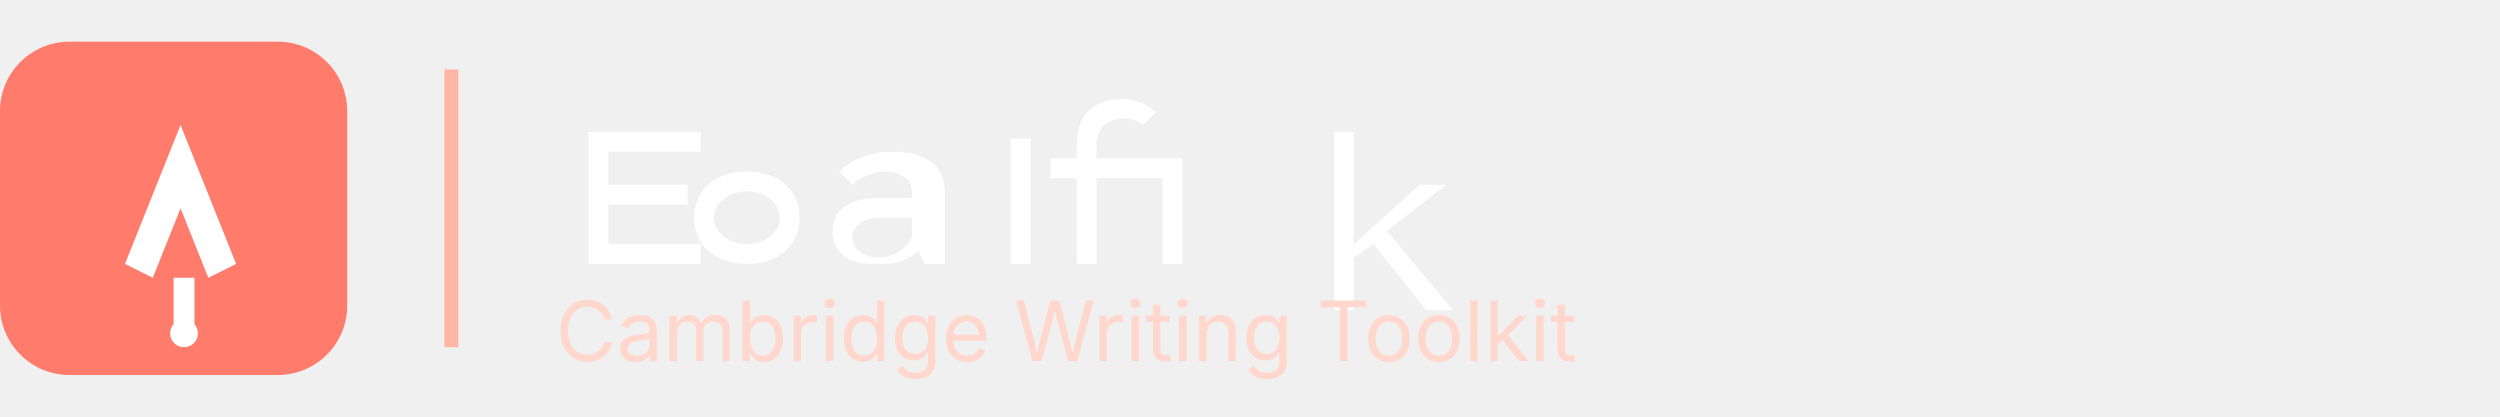
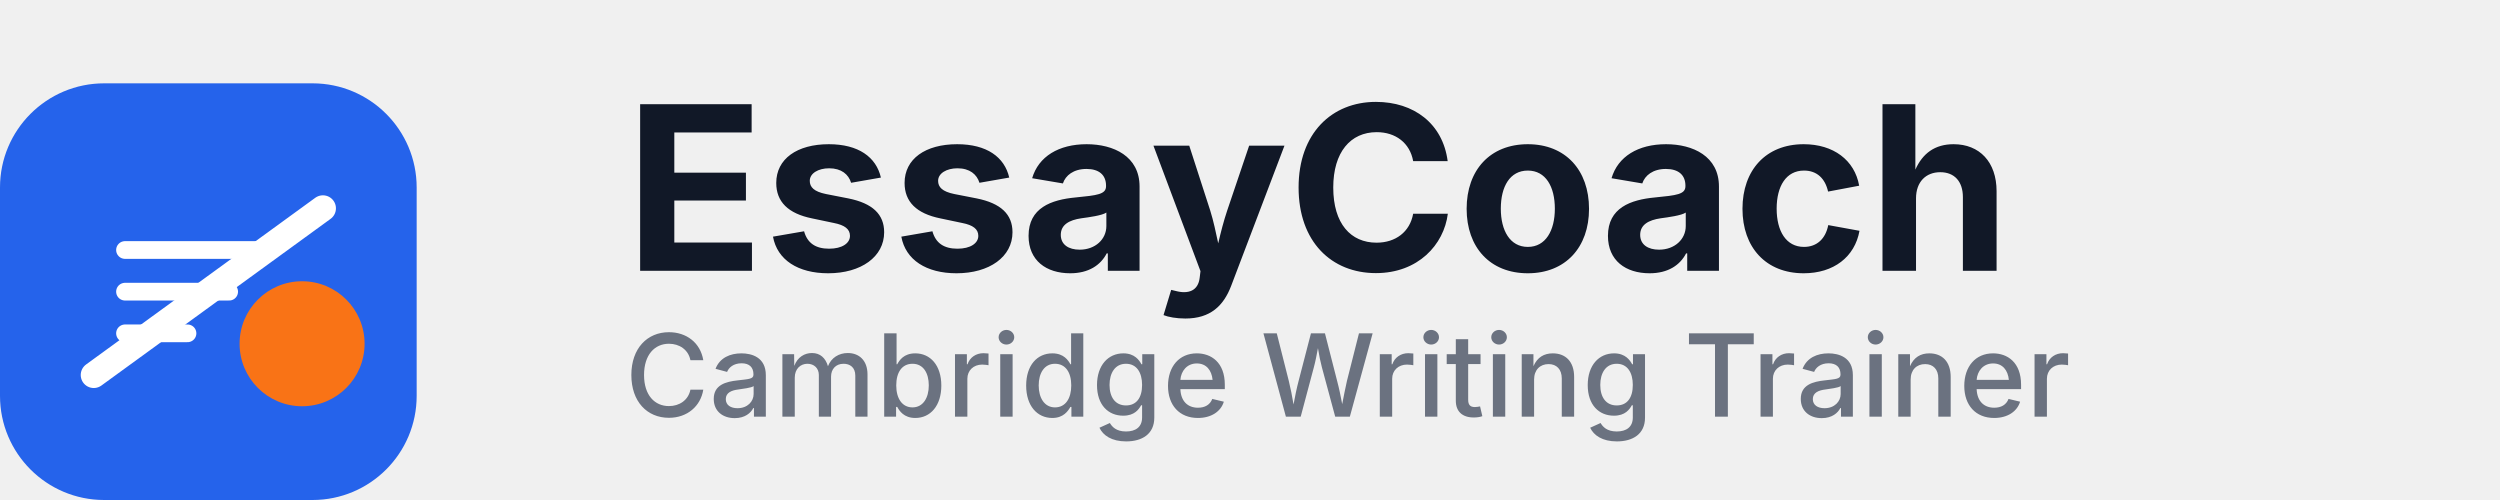
- <svg xmlns="http://www.w3.org/2000/svg" viewBox="0 0 360 60" role="img">
-   <rect x="0" y="6" width="50" height="48" rx="10" fill="#ff7b6b" />
-   <path d="M18 38 L26 18 L34 38 L30 40 L26 30 L22 40 Z" fill="#ffffff" />
-   <rect x="25" y="40" width="3" height="7" fill="#ffffff" />
-   <circle cx="26.5" cy="48" r="2" fill="#ffffff" />
-   <line x1="65" y1="10" x2="65" y2="50" stroke="#ffb7a4" stroke-width="2" />
-   <g fill="#ffffff" transform="translate(80, 0) scale(0.95)">
-     <path d="M5 40V20h17v3H8v5h12v3H8v6h14v3H5z" />
-     <path d="M29 40c-5 0-8-3-8-7s3-7 8-7c5 0 8 3 8 7s-3 7-8 7zm0-11c-3 0-5 2-5 4s2 4 5 4 5-2 5-4-2-4-5-4z" />
-     <path d="M48 40c-4 0-6-2-6-5 0-4 4-5 7-5h5v-1c0-2-2-3-4-3-2 0-4 1-5 2l-2-2c2-2 5-3 8-3 5 0 8 2 8 6v11h-3l-1-2c-1 1-3 2-5 2zm6-7h-5c-2 0-4 1-4 3s2 3 4 3c2 0 4-1 5-3v-3z" />
-     <path d="M69 40V21h3v19h-3z" />
-     <path d="M79 40V27h-4v-3h4v-2c0-4 2-7 7-7 2 0 4 1 5 2l-2 2c-1-1-2-1-3-1-3 0-4 2-4 4v2h13v16h-3V27h-10v13h-3z" />
-     <path d="M118 40V20h3v17l10-9h4l-9 7 10 12h-4l-8-10-3 2v8h-3z" />
+ <svg xmlns="http://www.w3.org/2000/svg" width="240" height="48" viewBox="0 0 240 48">
+   <g transform="translate(0,8)">
+     <rect x="0" y="0" width="40" height="40" rx="10" fill="#2563EB" />
+     <path d="M9 28 L31 12" stroke="#FFFFFF" stroke-width="2.5" stroke-linecap="round" />
+     <path d="M12 16 H26" stroke="#FFFFFF" stroke-width="1.7" stroke-linecap="round" />
+     <path d="M12 20 H22" stroke="#FFFFFF" stroke-width="1.7" stroke-linecap="round" />
+     <path d="M12 24 H18" stroke="#FFFFFF" stroke-width="1.7" stroke-linecap="round" />
+     <circle cx="29" cy="25" r="6" fill="#F97316" />
  </g>
-   <text x="80" y="52" font-family="Inter, system-ui, -apple-system, sans-serif" font-size="12" fill="#ffd7cc">
-     Cambridge Writing Toolkit
+   <text x="60" y="26" font-family="Inter, sans-serif" font-size="22" font-weight="700" fill="#111827">
+     EssayCoach
+   </text>
+   <text x="60" y="40" font-family="Inter, sans-serif" font-size="11" font-weight="500" fill="#6B7280">
+     Cambridge Writing Trainer
  </text>
</svg>
